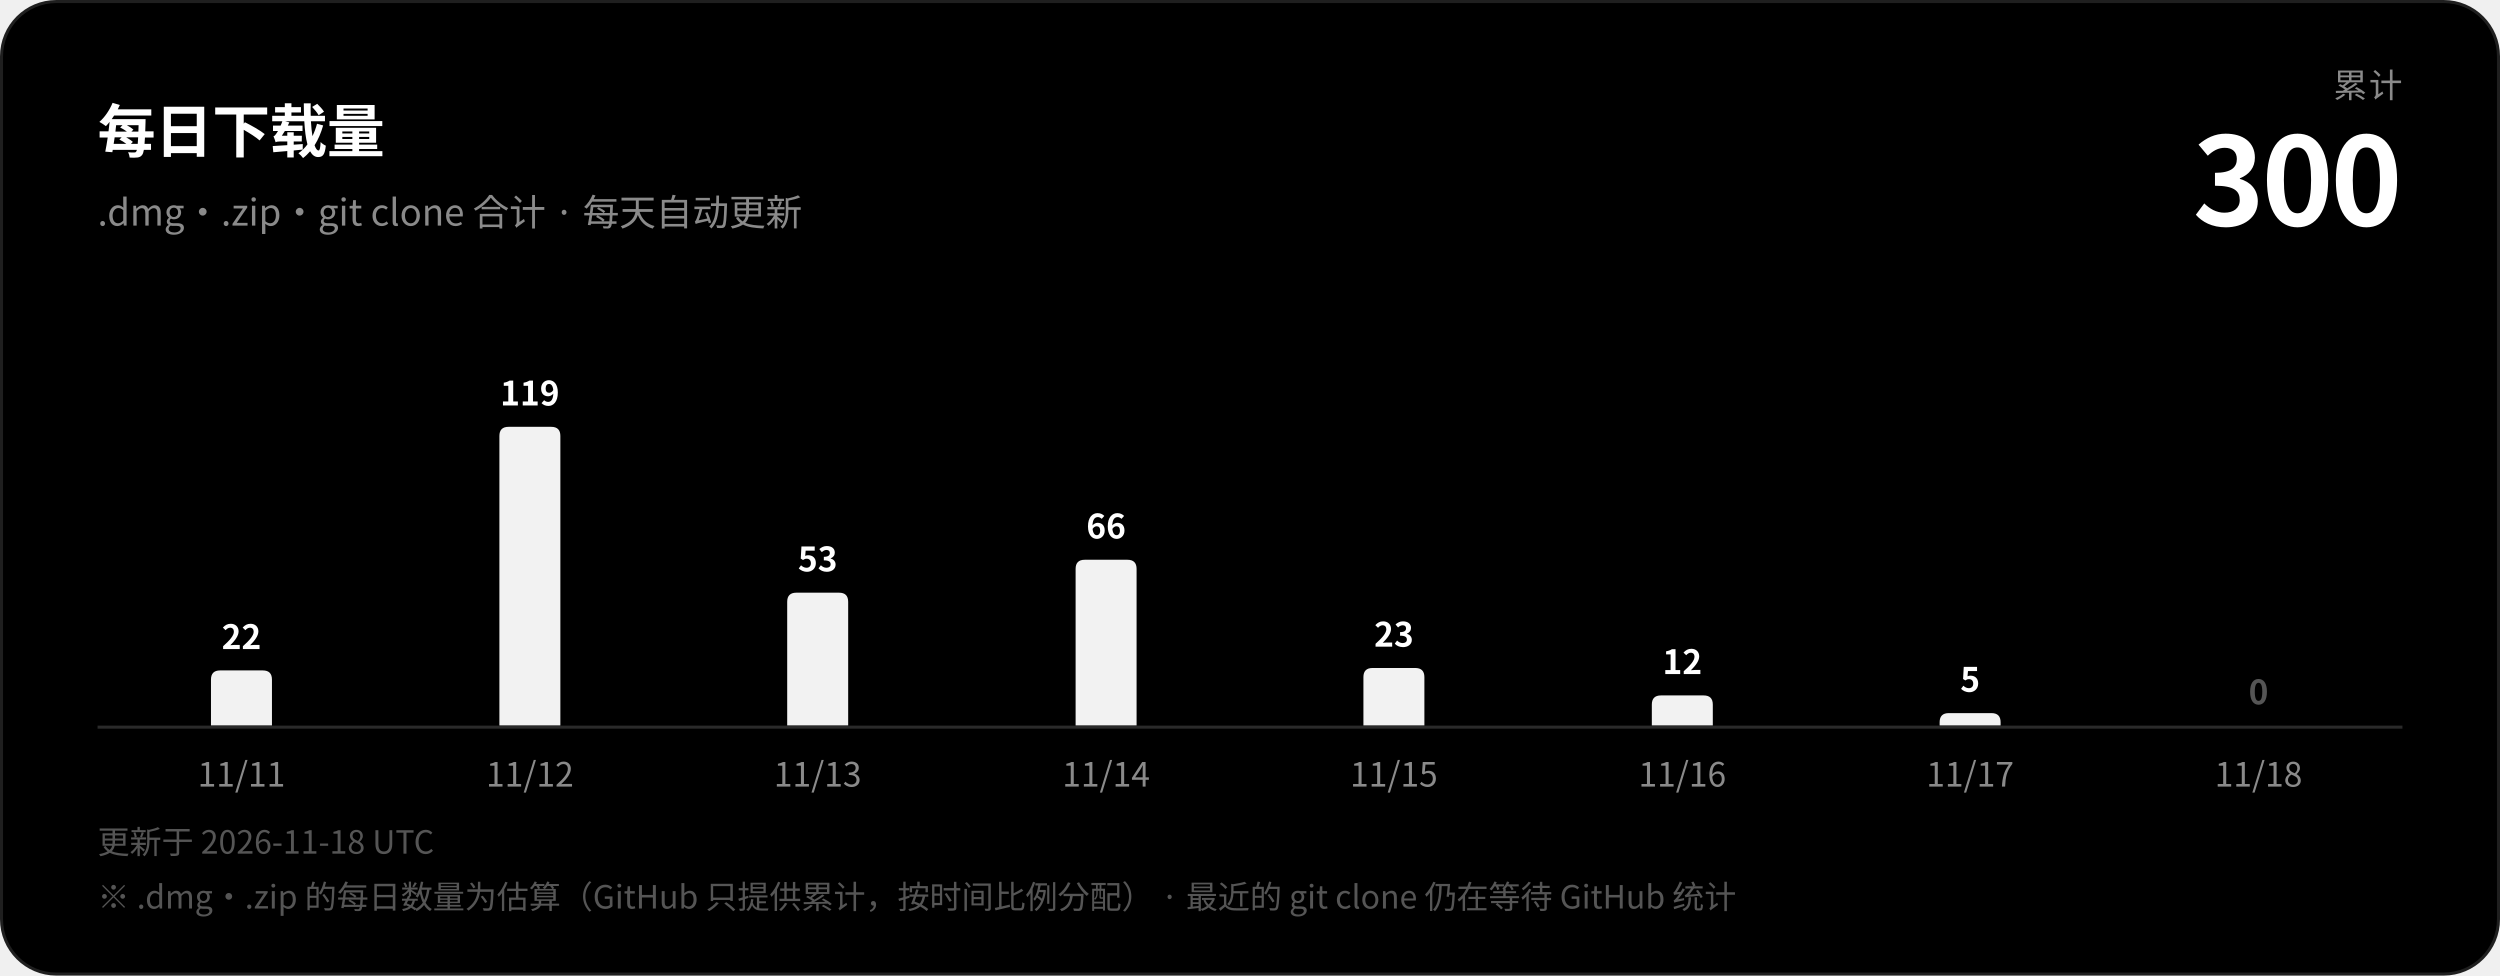
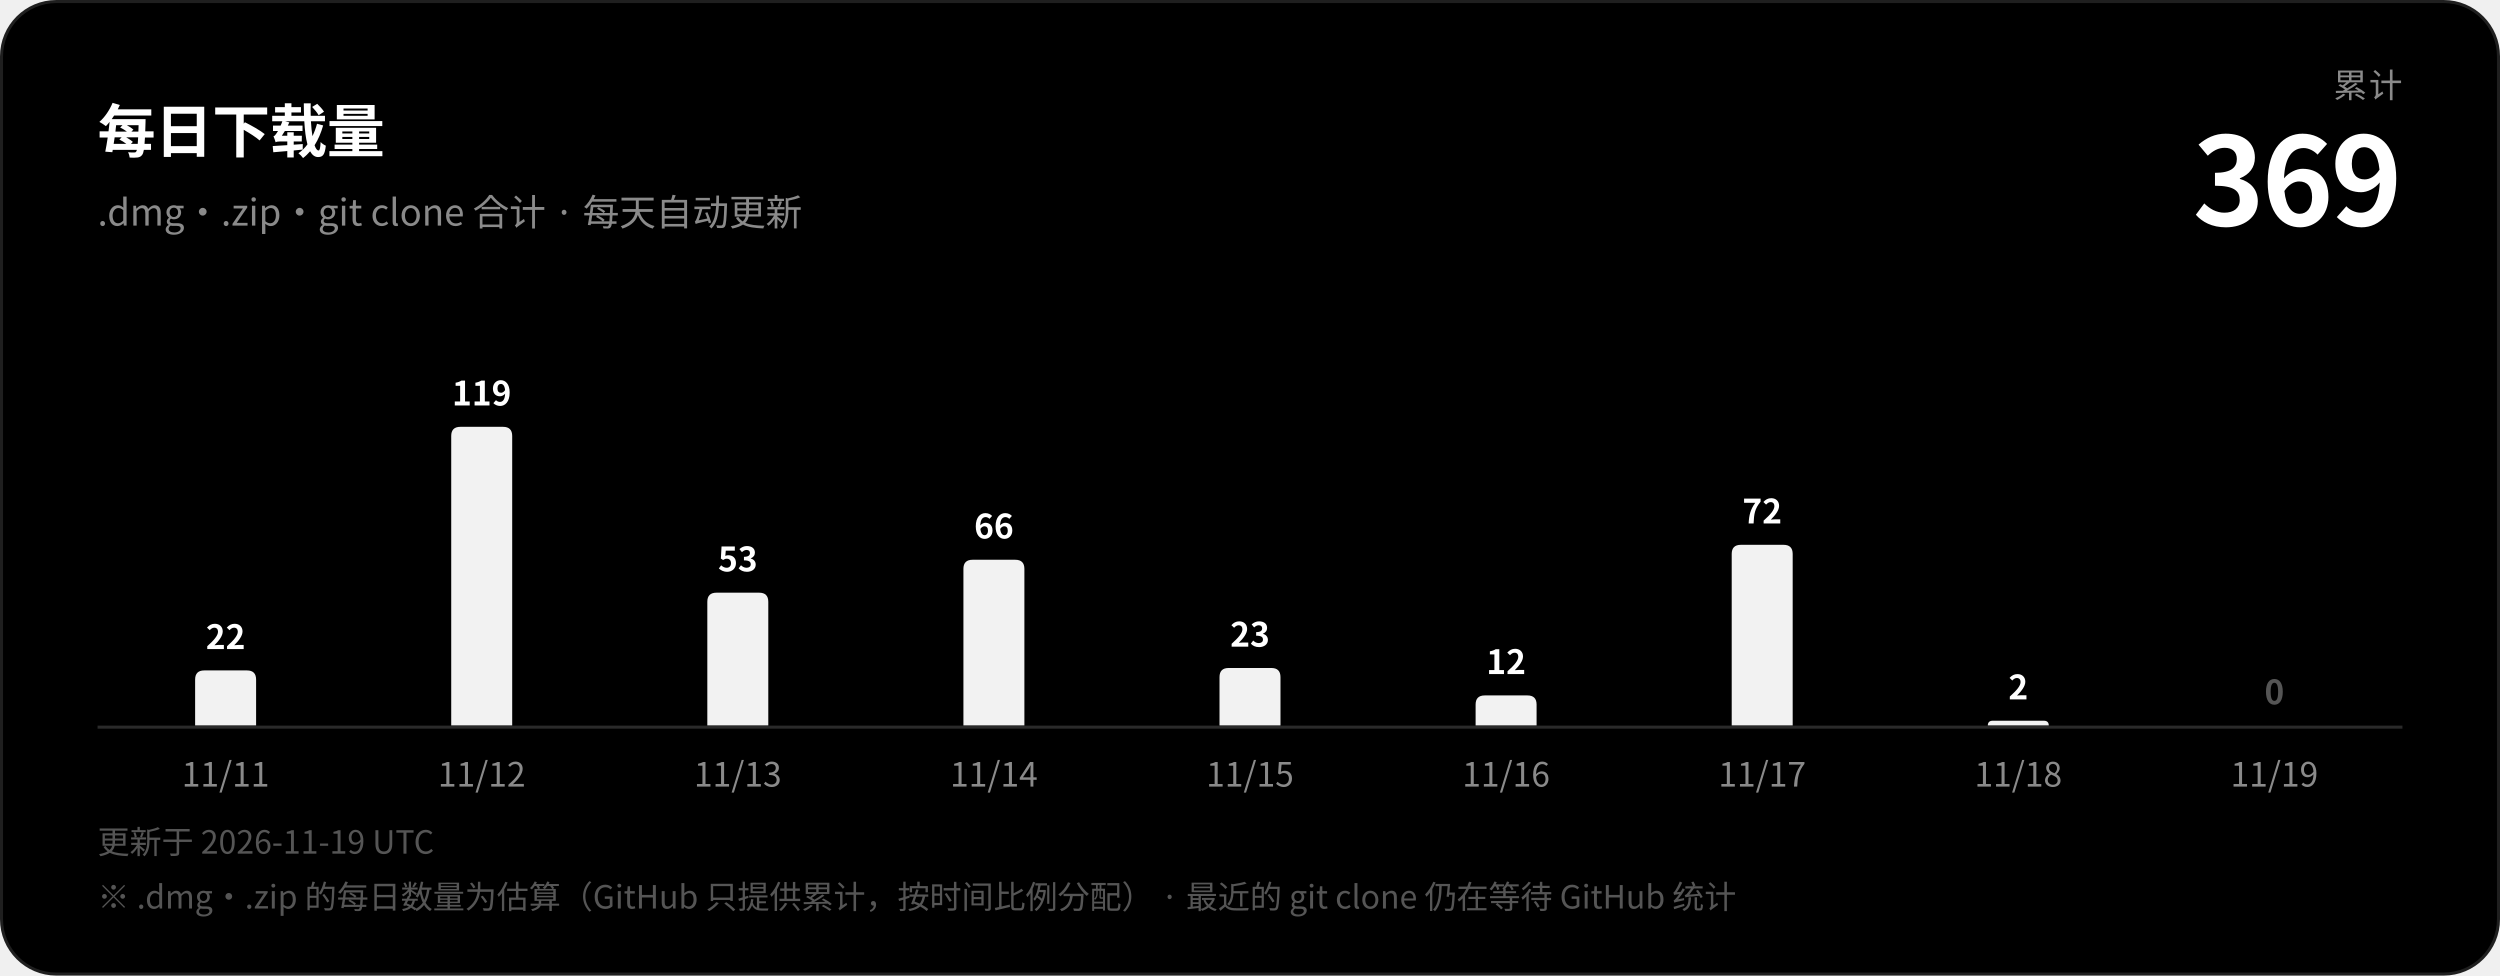
<svg xmlns="http://www.w3.org/2000/svg" width="820" height="320" viewBox="0 0 820 320" role="img" aria-label="每日下载量">
  <rect x="0.5" y="0.5" width="819" height="319" rx="18" fill="#000000" stroke="#1f1f1f" />
  <g font-family="-apple-system, BlinkMacSystemFont, 'SF Pro Display', 'Segoe UI', 'Hiragino Sans', 'Hiragino Kaku Gothic ProN', 'Noto Sans CJK JP', 'Noto Sans JP', 'PingFang SC', 'Microsoft YaHei', sans-serif" style="font-variant-numeric: tabular-nums">
    <text x="32" y="50" font-size="19" font-weight="600" fill="#ffffff" letter-spacing="-0.2">每日下载量</text>
    <text x="32" y="74" font-size="12" fill="#8a8a8a">.dmg・.zip・git clone 合计 · 每天自动更新</text>
    <text x="788" y="32" font-size="11" fill="#8a8a8a" text-anchor="end" letter-spacing="0.6">累计</text>
-     <text x="788" y="74" font-size="40" font-weight="700" fill="#ffffff" text-anchor="end" letter-spacing="-1">300</text>
-     <path d="M69.2,238.0V222.9Q69.2,219.9 72.2,219.9H86.2Q89.2,219.9 89.2,222.9V238.0Z" fill="#f2f2f2" />
-     <text x="79.2" y="212.9" font-size="11" font-weight="600" fill="#ffffff" text-anchor="middle">22</text>
-     <text x="79.2" y="258" font-size="11" fill="#8a8a8a" text-anchor="middle">11/11</text>
-     <path d="M163.8,238.0V143.0Q163.8,140.0 166.8,140.0H180.8Q183.8,140.0 183.8,143.0V238.0Z" fill="#f2f2f2" />
-     <text x="173.8" y="133.0" font-size="11" font-weight="600" fill="#ffffff" text-anchor="middle">119</text>
-     <text x="173.8" y="258" font-size="11" fill="#8a8a8a" text-anchor="middle">11/12</text>
-     <path d="M258.2,238.0V197.4Q258.2,194.4 261.2,194.4H275.2Q278.2,194.4 278.2,197.4V238.0Z" fill="#f2f2f2" />
-     <text x="268.2" y="187.4" font-size="11" font-weight="600" fill="#ffffff" text-anchor="middle">53</text>
-     <text x="268.2" y="258" font-size="11" fill="#8a8a8a" text-anchor="middle">11/13</text>
-     <path d="M352.8,238.0V186.6Q352.8,183.6 355.8,183.6H369.8Q372.8,183.6 372.8,186.6V238.0Z" fill="#f2f2f2" />
-     <text x="362.8" y="176.6" font-size="11" font-weight="600" fill="#ffffff" text-anchor="middle">66</text>
-     <text x="362.8" y="258" font-size="11" fill="#8a8a8a" text-anchor="middle">11/14</text>
-     <path d="M447.2,238.0V222.1Q447.2,219.1 450.2,219.1H464.2Q467.2,219.1 467.2,222.1V238.0Z" fill="#f2f2f2" />
-     <text x="457.2" y="212.1" font-size="11" font-weight="600" fill="#ffffff" text-anchor="middle">23</text>
-     <text x="457.2" y="258" font-size="11" fill="#8a8a8a" text-anchor="middle">11/15</text>
-     <path d="M541.8,238.0V231.1Q541.8,228.1 544.8,228.1H558.8Q561.8,228.1 561.8,231.1V238.0Z" fill="#f2f2f2" />
-     <text x="551.8" y="221.1" font-size="11" font-weight="600" fill="#ffffff" text-anchor="middle">12</text>
-     <text x="551.8" y="258" font-size="11" fill="#8a8a8a" text-anchor="middle">11/16</text>
-     <path d="M636.2,238.0V236.9Q636.2,233.9 639.2,233.9H653.2Q656.2,233.9 656.2,236.9V238.0Z" fill="#f2f2f2" />
-     <text x="646.2" y="226.9" font-size="11" font-weight="600" fill="#ffffff" text-anchor="middle">5</text>
-     <text x="646.2" y="258" font-size="11" fill="#8a8a8a" text-anchor="middle">11/17</text>
-     <text x="740.8" y="231.0" font-size="11" font-weight="600" fill="#555555" text-anchor="middle">0</text>
-     <text x="740.8" y="258" font-size="11" fill="#8a8a8a" text-anchor="middle">11/18</text>
+     <text x="788" y="74" font-size="40" font-weight="700" fill="#ffffff" text-anchor="end" letter-spacing="-1">369</text>
+     <path d="M64.0,238.0V222.9Q64.0,219.9 67.0,219.9H81.0Q84.0,219.9 84.0,222.9V238.0Z" fill="#f2f2f2" />
+     <text x="74.0" y="212.9" font-size="11" font-weight="600" fill="#ffffff" text-anchor="middle">22</text>
+     <text x="74.0" y="258" font-size="11" fill="#8a8a8a" text-anchor="middle">11/11</text>
+     <path d="M148.0,238.0V143.0Q148.0,140.0 151.0,140.0H165.0Q168.0,140.0 168.0,143.0V238.0Z" fill="#f2f2f2" />
+     <text x="158.0" y="133.0" font-size="11" font-weight="600" fill="#ffffff" text-anchor="middle">119</text>
+     <text x="158.0" y="258" font-size="11" fill="#8a8a8a" text-anchor="middle">11/12</text>
+     <path d="M232.0,238.0V197.4Q232.0,194.4 235.0,194.4H249.0Q252.0,194.4 252.0,197.4V238.0Z" fill="#f2f2f2" />
+     <text x="242.0" y="187.4" font-size="11" font-weight="600" fill="#ffffff" text-anchor="middle">53</text>
+     <text x="242.0" y="258" font-size="11" fill="#8a8a8a" text-anchor="middle">11/13</text>
+     <path d="M316.0,238.0V186.6Q316.0,183.6 319.0,183.6H333.0Q336.0,183.6 336.0,186.6V238.0Z" fill="#f2f2f2" />
+     <text x="326.0" y="176.6" font-size="11" font-weight="600" fill="#ffffff" text-anchor="middle">66</text>
+     <text x="326.0" y="258" font-size="11" fill="#8a8a8a" text-anchor="middle">11/14</text>
+     <path d="M400.0,238.0V222.1Q400.0,219.1 403.0,219.1H417.0Q420.0,219.1 420.0,222.1V238.0Z" fill="#f2f2f2" />
+     <text x="410.0" y="212.1" font-size="11" font-weight="600" fill="#ffffff" text-anchor="middle">23</text>
+     <text x="410.0" y="258" font-size="11" fill="#8a8a8a" text-anchor="middle">11/15</text>
+     <path d="M484.0,238.0V231.1Q484.0,228.1 487.0,228.1H501.0Q504.0,228.1 504.0,231.1V238.0Z" fill="#f2f2f2" />
+     <text x="494.0" y="221.1" font-size="11" font-weight="600" fill="#ffffff" text-anchor="middle">12</text>
+     <text x="494.0" y="258" font-size="11" fill="#8a8a8a" text-anchor="middle">11/16</text>
+     <path d="M568.0,238.0V181.7Q568.0,178.7 571.0,178.7H585.0Q588.0,178.7 588.0,181.7V238.0Z" fill="#f2f2f2" />
+     <text x="578.0" y="171.7" font-size="11" font-weight="600" fill="#ffffff" text-anchor="middle">72</text>
+     <text x="578.0" y="258" font-size="11" fill="#8a8a8a" text-anchor="middle">11/17</text>
+     <path d="M652.0,238.0V238.0Q652.0,236.4 653.6,236.4H670.4Q672.0,236.4 672.0,238.0V238.0Z" fill="#f2f2f2" />
+     <text x="662.0" y="229.4" font-size="11" font-weight="600" fill="#ffffff" text-anchor="middle">2</text>
+     <text x="662.0" y="258" font-size="11" fill="#8a8a8a" text-anchor="middle">11/18</text>
+     <text x="746.0" y="231.0" font-size="11" font-weight="600" fill="#555555" text-anchor="middle">0</text>
+     <text x="746.0" y="258" font-size="11" fill="#8a8a8a" text-anchor="middle">11/19</text>
    <line x1="32" y1="238.5" x2="788" y2="238.5" stroke="#2a2a2a" stroke-width="1" />
-     <text x="32" y="280" font-size="10.5" fill="#555555">更新于 2026-11-18 UTC</text>
+     <text x="32" y="280" font-size="10.5" fill="#555555">更新于 2026-11-19 UTC</text>
    <text x="32" y="298" font-size="10.5" fill="#555555">※ .dmg・.zip 的每日数量为估算（GitHub 只提供累计，按时间比例分配） · 最近的 git clone 仍在等待 GitHub 统计</text>
  </g>
</svg>
